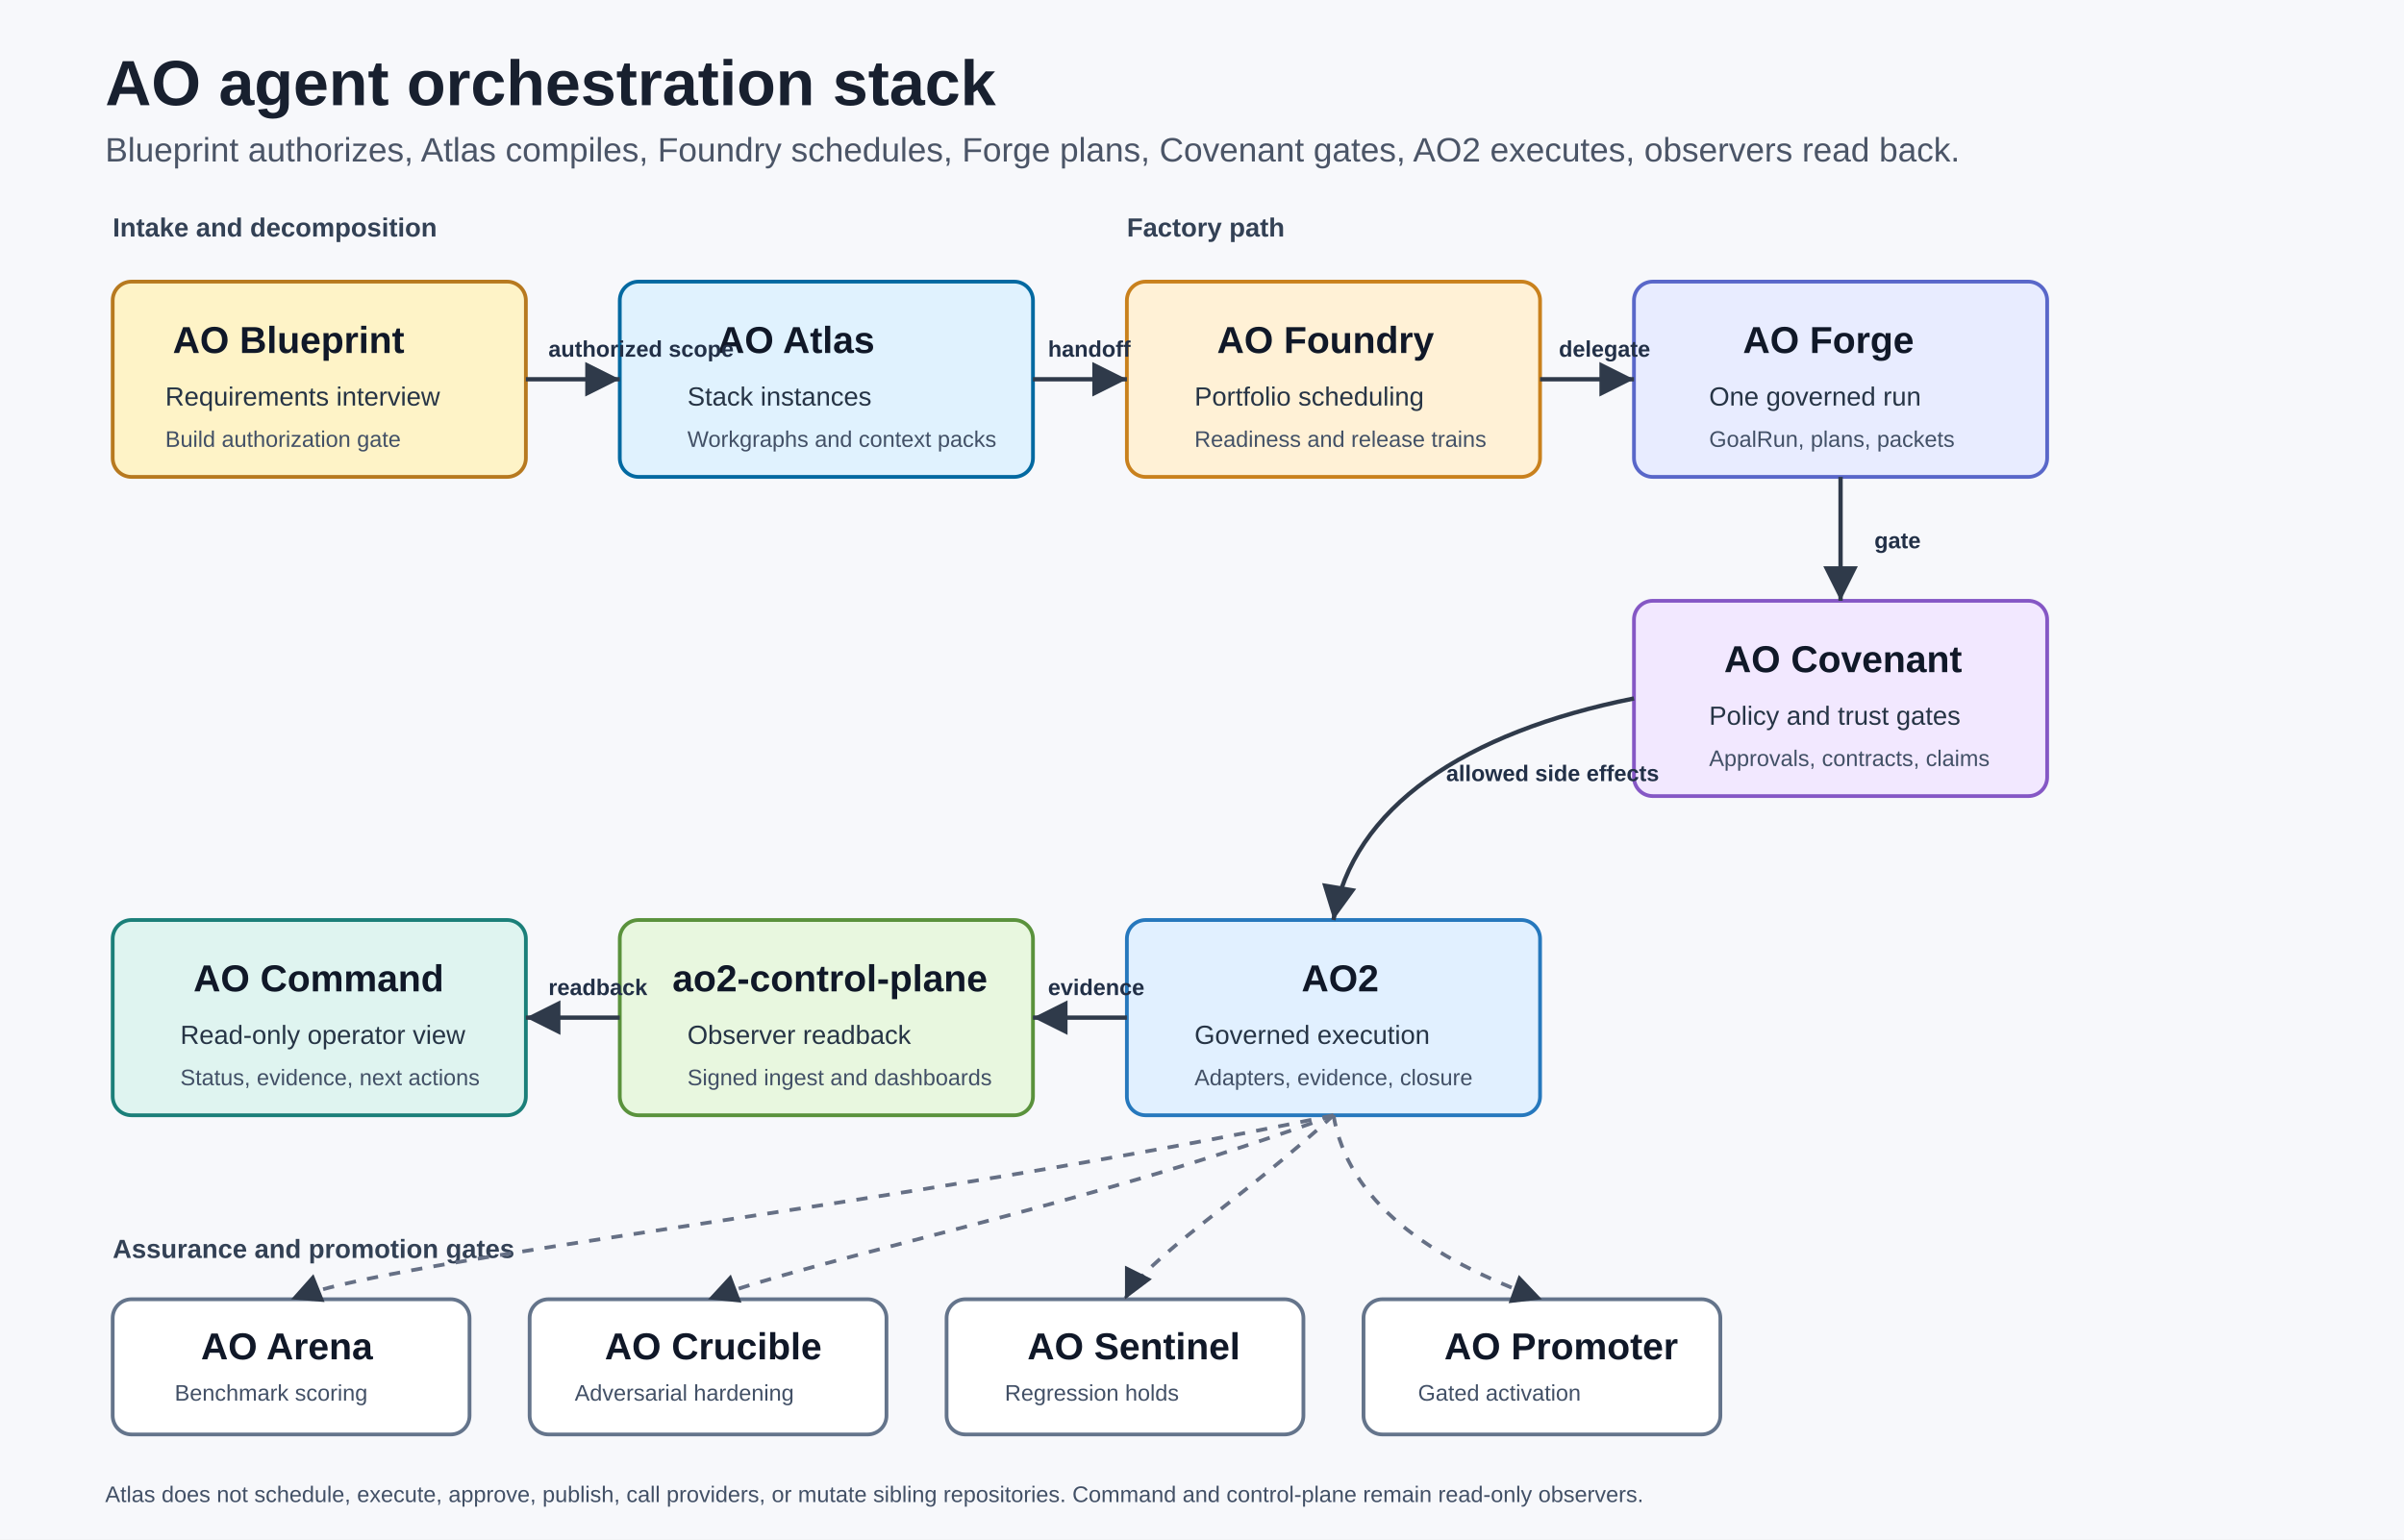
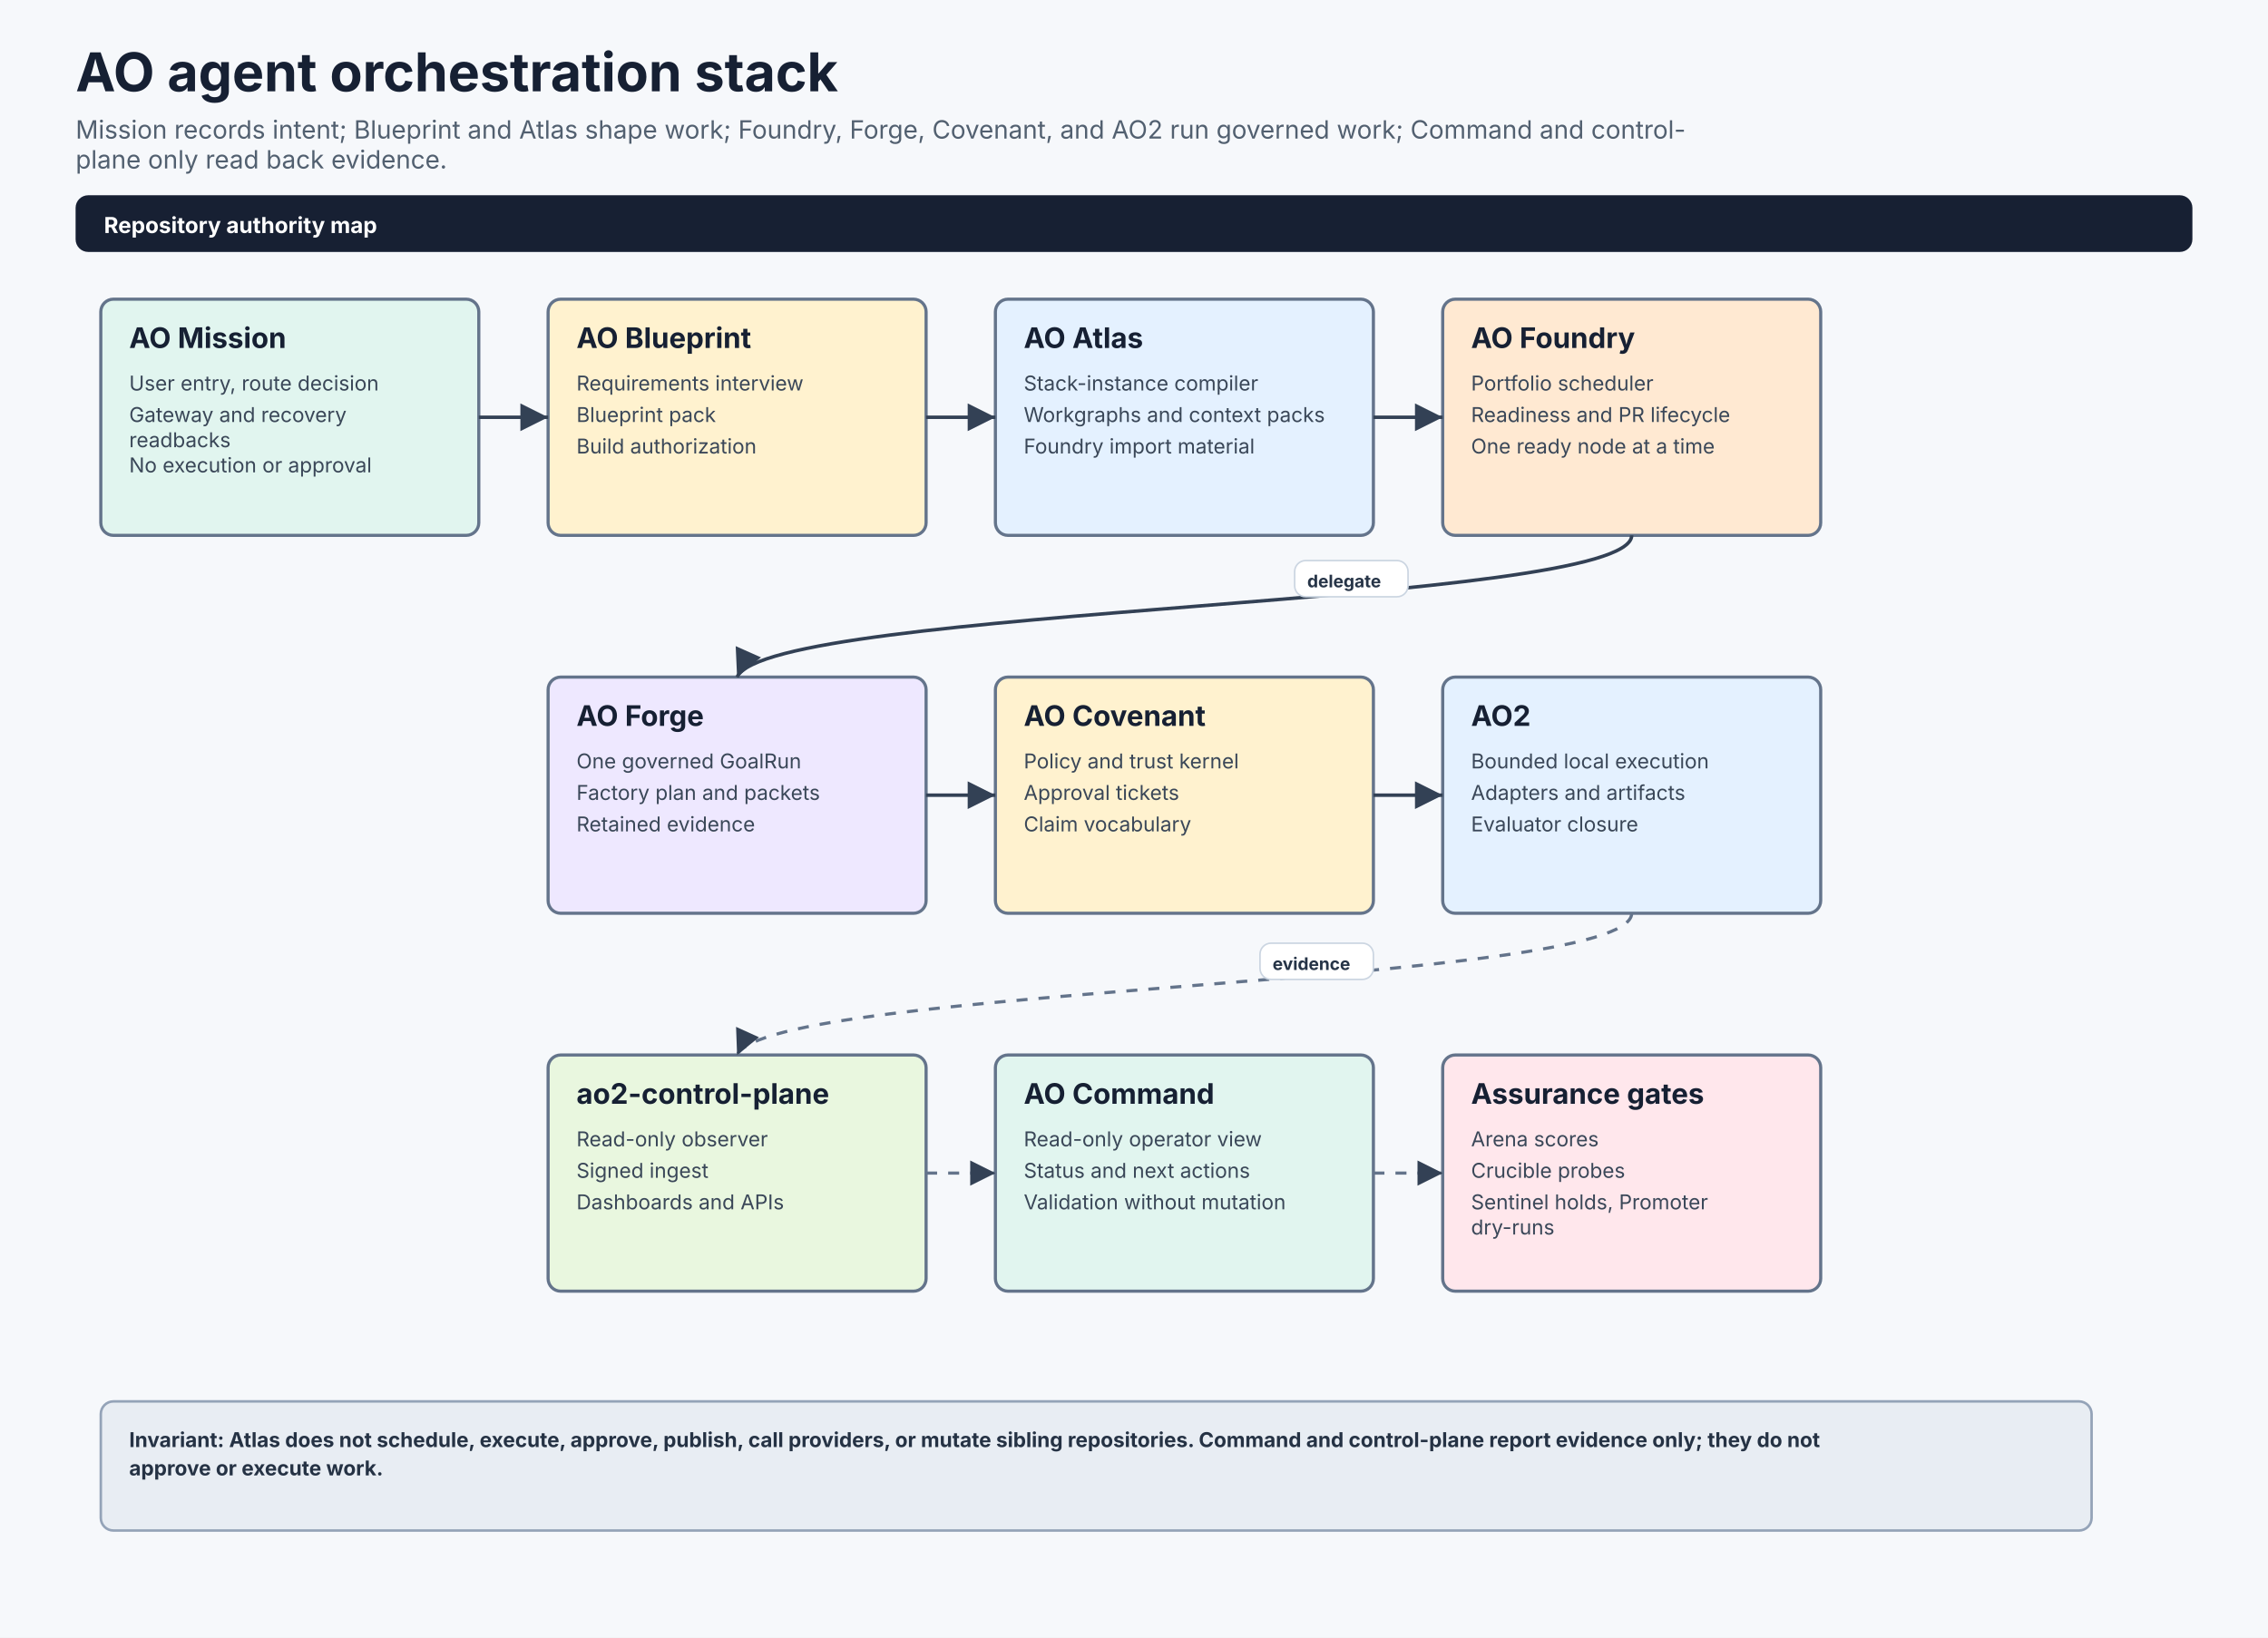
- <svg xmlns="http://www.w3.org/2000/svg" width="1280" height="820" viewBox="0 0 1280 820" role="img" aria-labelledby="title desc">
+ <svg xmlns="http://www.w3.org/2000/svg" width="1440" height="1040" viewBox="0 0 1440 1040" role="img" aria-labelledby="title desc">
  <defs>
    <marker id="arrow" markerWidth="12" markerHeight="12" refX="10" refY="6" orient="auto">
-       <path d="M2,2 L10,6 L2,10 Z" fill="#2f3a4a" />
+       <path d="M2,2 L10,6 L2,10 Z" fill="#334155" />
    </marker>
    <style>
-       .bg { fill: #f7f8fb; }
-       .title { font: 700 34px Arial, sans-serif; fill: #18202f; }
-       .subtitle { font: 400 18px Arial, sans-serif; fill: #4b5567; }
-       .box { stroke-width: 2; rx: 10; }
-       .repo { font: 700 20px Arial, sans-serif; fill: #101828; }
-       .role { font: 400 14px Arial, sans-serif; fill: #263445; }
-       .small { font: 400 12px Arial, sans-serif; fill: #425066; }
-       .arrow { stroke: #2f3a4a; stroke-width: 2.3; marker-end: url(#arrow); fill: none; }
-       .dash { stroke: #667085; stroke-width: 2; stroke-dasharray: 6 6; marker-end: url(#arrow); fill: none; }
-       .label { font: 700 12px Arial, sans-serif; fill: #223047; }
-       .section { font: 700 14px Arial, sans-serif; fill: #334155; }
+       .bg { fill: #f6f8fb; }
+       .title { font: 700 34px Inter, Arial, sans-serif; fill: #162033; }
+       .subtitle { font: 400 16px Inter, Arial, sans-serif; fill: #526070; }
+       .band { rx: 8; }
+       .bandText { font: 700 14px Inter, Arial, sans-serif; fill: #ffffff; letter-spacing: 0; }
+       .card { stroke-width: 2; rx: 8; }
+       .note { stroke-width: 1.6; rx: 8; }
+       .cardTitle { font: 700 18px Inter, Arial, sans-serif; fill: #162033; }
+       .body { font: 500 15px Inter, Arial, sans-serif; fill: #162033; }
+       .small { font: 400 13px Inter, Arial, sans-serif; fill: #3a4758; }
+       .smallStrong { font: 700 13px Inter, Arial, sans-serif; fill: #253244; }
+       .label { font: 700 11px Inter, Arial, sans-serif; fill: #263447; }
+       .chip { fill: #ffffff; stroke: #cbd5e1; stroke-width: 1; rx: 7; }
+       .arrow { stroke: #334155; stroke-width: 2.2; fill: none; marker-end: url(#arrow); }
+       .dash { stroke: #64748b; stroke-width: 2; stroke-dasharray: 7 7; fill: none; marker-end: url(#arrow); }
+       .soft { stroke: #94a3b8; stroke-width: 1.7; fill: none; marker-end: url(#arrow); }
+       .cell { stroke: #cbd5e1; stroke-width: 1.4; }
+       .cellHead { font: 700 14px Inter, Arial, sans-serif; fill: #162033; }
+       .cellText { font: 400 12px Inter, Arial, sans-serif; fill: #39485a; }
    </style>
  </defs>
-   <rect class="bg" width="1280" height="820" />
-   <text class="title" x="56" y="56">AO agent orchestration stack</text>
-   <text class="subtitle" x="56" y="86">Blueprint authorizes, Atlas compiles, Foundry schedules, Forge plans, Covenant gates, AO2 executes, observers read back.</text>
-   <text class="section" x="60" y="126">Intake and decomposition</text>
-   <rect class="box" x="60" y="150" width="220" height="104" fill="#fef3c7" stroke="#b7791f" />
-   <text class="repo" x="92" y="188">AO Blueprint</text>
-   <text class="role" x="88" y="216">Requirements interview</text>
-   <text class="small" x="88" y="238">Build authorization gate</text>
-   <rect class="box" x="330" y="150" width="220" height="104" fill="#e0f2fe" stroke="#0369a1" />
-   <text class="repo" x="382" y="188">AO Atlas</text>
-   <text class="role" x="366" y="216">Stack instances</text>
-   <text class="small" x="366" y="238">Workgraphs and context packs</text>
-   <text class="section" x="600" y="126">Factory path</text>
-   <rect class="box" x="600" y="150" width="220" height="104" fill="#fff1d6" stroke="#c9811d" />
-   <text class="repo" x="648" y="188">AO Foundry</text>
-   <text class="role" x="636" y="216">Portfolio scheduling</text>
-   <text class="small" x="636" y="238">Readiness and release trains</text>
-   <rect class="box" x="870" y="150" width="220" height="104" fill="#e8ecff" stroke="#5967c9" />
-   <text class="repo" x="928" y="188">AO Forge</text>
-   <text class="role" x="910" y="216">One governed run</text>
-   <text class="small" x="910" y="238">GoalRun, plans, packets</text>
-   <rect class="box" x="870" y="320" width="220" height="104" fill="#f2e8ff" stroke="#8557c5" />
-   <text class="repo" x="918" y="358">AO Covenant</text>
-   <text class="role" x="910" y="386">Policy and trust gates</text>
-   <text class="small" x="910" y="408">Approvals, contracts, claims</text>
-   <rect class="box" x="600" y="490" width="220" height="104" fill="#e1f0ff" stroke="#2678bd" />
-   <text class="repo" x="693" y="528">AO2</text>
-   <text class="role" x="636" y="556">Governed execution</text>
-   <text class="small" x="636" y="578">Adapters, evidence, closure</text>
-   <rect class="box" x="330" y="490" width="220" height="104" fill="#e8f7df" stroke="#5a923c" />
-   <text class="repo" x="358" y="528">ao2-control-plane</text>
-   <text class="role" x="366" y="556">Observer readback</text>
-   <text class="small" x="366" y="578">Signed ingest and dashboards</text>
-   <rect class="box" x="60" y="490" width="220" height="104" fill="#dff4f0" stroke="#1b7f79" />
-   <text class="repo" x="103" y="528">AO Command</text>
-   <text class="role" x="96" y="556">Read-only operator view</text>
-   <text class="small" x="96" y="578">Status, evidence, next actions</text>
-   <text class="section" x="60" y="670">Assurance and promotion gates</text>
-   <rect class="box" x="60" y="692" width="190" height="72" fill="#ffffff" stroke="#64748b" />
-   <text class="repo" x="107" y="724">AO Arena</text>
-   <text class="small" x="93" y="746">Benchmark scoring</text>
-   <rect class="box" x="282" y="692" width="190" height="72" fill="#ffffff" stroke="#64748b" />
-   <text class="repo" x="322" y="724">AO Crucible</text>
-   <text class="small" x="306" y="746">Adversarial hardening</text>
-   <rect class="box" x="504" y="692" width="190" height="72" fill="#ffffff" stroke="#64748b" />
-   <text class="repo" x="547" y="724">AO Sentinel</text>
-   <text class="small" x="535" y="746">Regression holds</text>
-   <rect class="box" x="726" y="692" width="190" height="72" fill="#ffffff" stroke="#64748b" />
-   <text class="repo" x="769" y="724">AO Promoter</text>
-   <text class="small" x="755" y="746">Gated activation</text>
-   <path class="arrow" d="M280 202 L330 202" />
-   <text class="label" x="292" y="190">authorized scope</text>
-   <path class="arrow" d="M550 202 L600 202" />
-   <text class="label" x="558" y="190">handoff</text>
-   <path class="arrow" d="M820 202 L870 202" />
-   <text class="label" x="830" y="190">delegate</text>
-   <path class="arrow" d="M980 254 L980 320" />
-   <text class="label" x="998" y="292">gate</text>
-   <path class="arrow" d="M870 372 C780 390 720 430 710 490" />
-   <text class="label" x="770" y="416">allowed side effects</text>
-   <path class="arrow" d="M600 542 L550 542" />
-   <text class="label" x="558" y="530">evidence</text>
-   <path class="arrow" d="M330 542 L280 542" />
-   <text class="label" x="292" y="530">readback</text>
-   <path class="dash" d="M710 594 C718 640 760 670 821 692" />
-   <path class="dash" d="M710 594 C660 640 610 670 599 692" />
-   <path class="dash" d="M710 594 C580 642 435 670 377 692" />
-   <path class="dash" d="M710 594 C480 642 210 670 155 692" />
-   <text class="small" x="56" y="800">Atlas does not schedule, execute, approve, publish, call providers, or mutate sibling repositories. Command and control-plane remain read-only observers.</text>
+   <rect class="bg" width="1440" height="1040" />
+   <text class="title" x="48" y="58">AO agent orchestration stack</text>
+   <text class="subtitle" x="48" y="88">
+     <tspan x="48" dy="0">Mission records intent; Blueprint and Atlas shape work; Foundry, Forge, Covenant, and AO2 run governed work; Command and control-</tspan>
+     <tspan x="48" dy="19">plane only read back evidence.</tspan>
+   </text>
+   <rect class="band" x="48" y="124" width="1344" height="36" fill="#172033" />
+   <text class="bandText" x="66" y="148">Repository authority map</text>
+   <rect class="card" x="64" y="190" width="240" height="150" fill="#e1f5ef" stroke="#64748b" />
+   <text class="cardTitle" x="82" y="221">AO Mission</text>
+   <text class="small" x="82" y="248">User entry, route decision</text>
+   <text class="small" x="82" y="268">
+     <tspan x="82" dy="0">Gateway and recovery</tspan>
+     <tspan x="82" dy="16">readbacks</tspan>
+   </text>
+   <text class="small" x="82" y="300">No execution or approval</text>
+   <rect class="card" x="348" y="190" width="240" height="150" fill="#fff2cf" stroke="#64748b" />
+   <text class="cardTitle" x="366" y="221">AO Blueprint</text>
+   <text class="small" x="366" y="248">Requirements interview</text>
+   <text class="small" x="366" y="268">Blueprint pack</text>
+   <text class="small" x="366" y="288">Build authorization</text>
+   <rect class="card" x="632" y="190" width="240" height="150" fill="#e4f1ff" stroke="#64748b" />
+   <text class="cardTitle" x="650" y="221">AO Atlas</text>
+   <text class="small" x="650" y="248">Stack-instance compiler</text>
+   <text class="small" x="650" y="268">Workgraphs and context packs</text>
+   <text class="small" x="650" y="288">Foundry import material</text>
+   <rect class="card" x="916" y="190" width="240" height="150" fill="#ffe9d2" stroke="#64748b" />
+   <text class="cardTitle" x="934" y="221">AO Foundry</text>
+   <text class="small" x="934" y="248">Portfolio scheduler</text>
+   <text class="small" x="934" y="268">Readiness and PR lifecycle</text>
+   <text class="small" x="934" y="288">One ready node at a time</text>
+   <rect class="card" x="348" y="430" width="240" height="150" fill="#eee8ff" stroke="#64748b" />
+   <text class="cardTitle" x="366" y="461">AO Forge</text>
+   <text class="small" x="366" y="488">One governed GoalRun</text>
+   <text class="small" x="366" y="508">Factory plan and packets</text>
+   <text class="small" x="366" y="528">Retained evidence</text>
+   <rect class="card" x="632" y="430" width="240" height="150" fill="#fff2cf" stroke="#64748b" />
+   <text class="cardTitle" x="650" y="461">AO Covenant</text>
+   <text class="small" x="650" y="488">Policy and trust kernel</text>
+   <text class="small" x="650" y="508">Approval tickets</text>
+   <text class="small" x="650" y="528">Claim vocabulary</text>
+   <rect class="card" x="916" y="430" width="240" height="150" fill="#e4f1ff" stroke="#64748b" />
+   <text class="cardTitle" x="934" y="461">AO2</text>
+   <text class="small" x="934" y="488">Bounded local execution</text>
+   <text class="small" x="934" y="508">Adapters and artifacts</text>
+   <text class="small" x="934" y="528">Evaluator closure</text>
+   <rect class="card" x="348" y="670" width="240" height="150" fill="#e9f7df" stroke="#64748b" />
+   <text class="cardTitle" x="366" y="701">ao2-control-plane</text>
+   <text class="small" x="366" y="728">Read-only observer</text>
+   <text class="small" x="366" y="748">Signed ingest</text>
+   <text class="small" x="366" y="768">Dashboards and APIs</text>
+   <rect class="card" x="632" y="670" width="240" height="150" fill="#e1f5ef" stroke="#64748b" />
+   <text class="cardTitle" x="650" y="701">AO Command</text>
+   <text class="small" x="650" y="728">Read-only operator view</text>
+   <text class="small" x="650" y="748">Status and next actions</text>
+   <text class="small" x="650" y="768">Validation without mutation</text>
+   <rect class="card" x="916" y="670" width="240" height="150" fill="#ffe7ec" stroke="#64748b" />
+   <text class="cardTitle" x="934" y="701">Assurance gates</text>
+   <text class="small" x="934" y="728">Arena scores</text>
+   <text class="small" x="934" y="748">Crucible probes</text>
+   <text class="small" x="934" y="768">
+     <tspan x="934" dy="0">Sentinel holds, Promoter</tspan>
+     <tspan x="934" dy="16">dry-runs</tspan>
+   </text>
+   <path class="arrow" d="M304 265 L348 265" />
+   <path class="arrow" d="M588 265 L632 265" />
+   <path class="arrow" d="M872 265 L916 265" />
+   <path class="arrow" d="M1036 340 C1036 385 488 385 468 430" />
+   <rect class="chip" x="822" y="356" width="72" height="23" />
+   <text class="label" x="830" y="373">delegate</text>
+   <path class="arrow" d="M588 505 L632 505" />
+   <path class="arrow" d="M872 505 L916 505" />
+   <path class="dash" d="M1036 580 C1036 626 488 626 468 670" />
+   <rect class="chip" x="800" y="599" width="72" height="23" />
+   <text class="label" x="808" y="616">evidence</text>
+   <path class="dash" d="M588 745 L632 745" />
+   <path class="dash" d="M872 745 L916 745" />
+   <rect class="note" x="64" y="890" width="1264" height="82" fill="#e8edf3" stroke="#94a3b8" />
+   <text class="smallStrong" x="82" y="919">
+     <tspan x="82" dy="0">Invariant: Atlas does not schedule, execute, approve, publish, call providers, or mutate sibling repositories. Command and control-plane report evidence only; they do not</tspan>
+     <tspan x="82" dy="18">approve or execute work.</tspan>
+   </text>
</svg>
